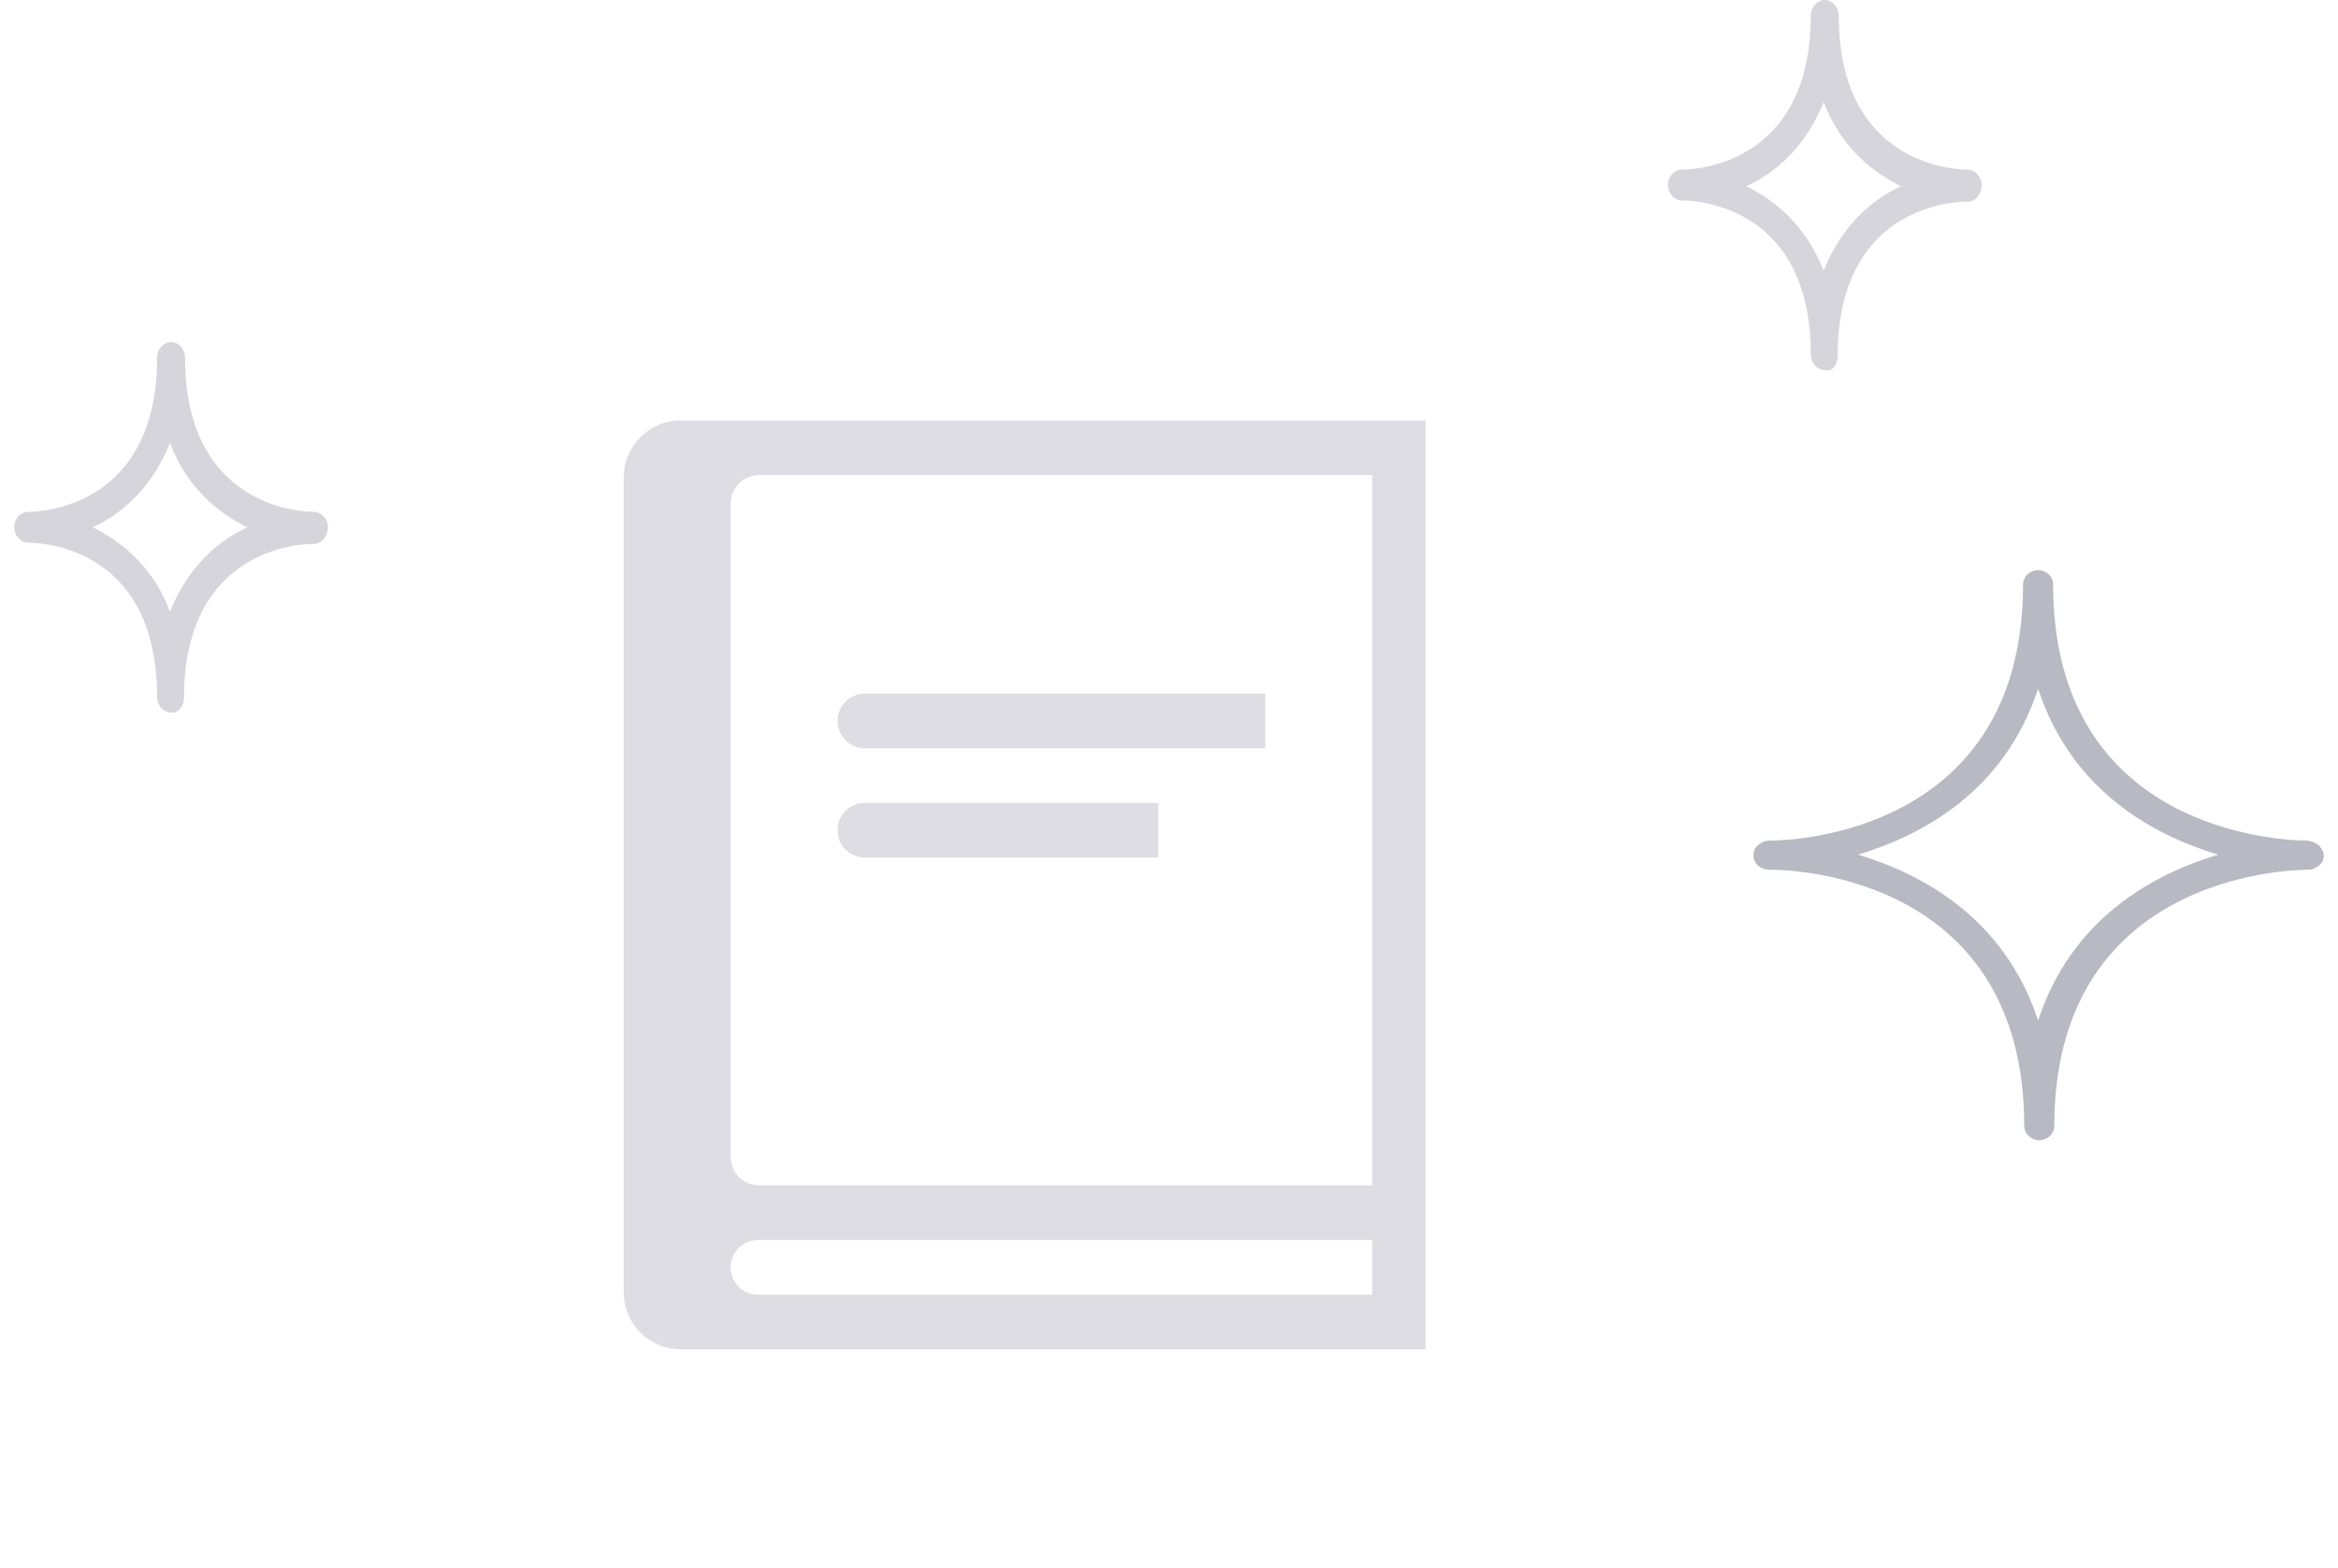
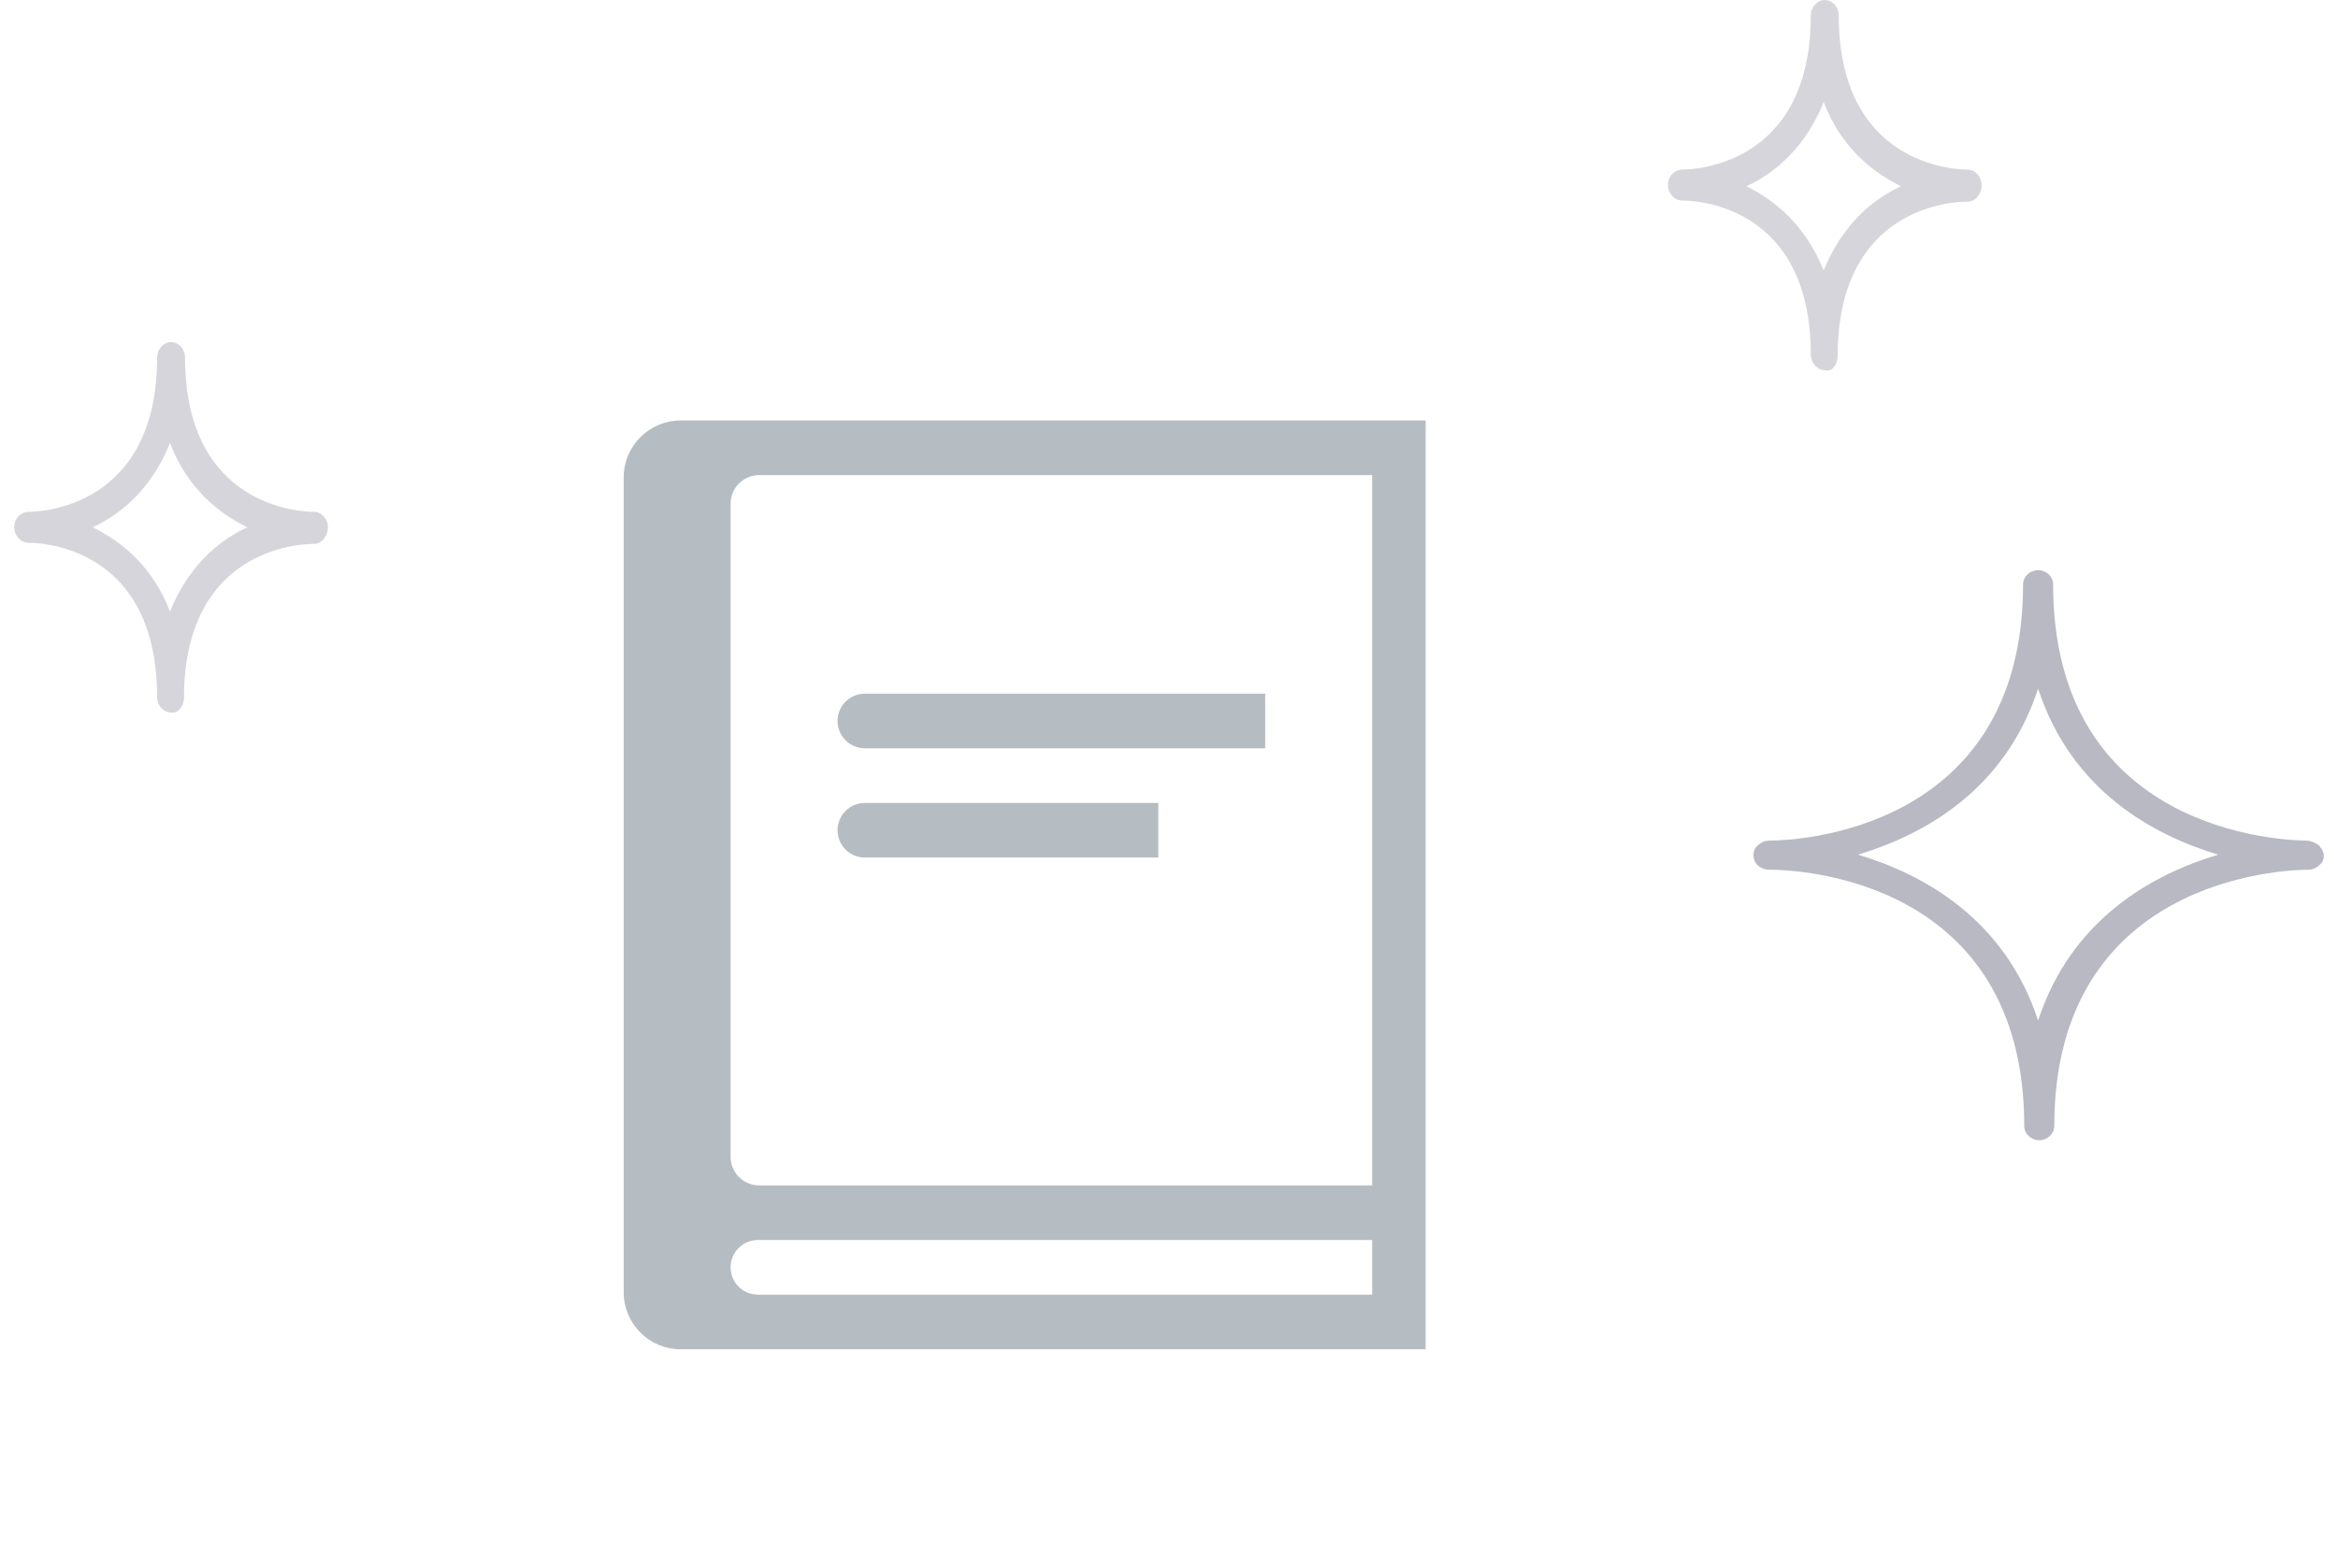
<svg width="82" height="55">
  <defs>
    <filter id="a">
      <feColorMatrix in="SourceGraphic" values="0 0 0 0 0.722 0 0 0 0 0.725 0 0 0 0 0.765 0 0 0 1 0" />
    </filter>
  </defs>
  <g fill="none" fill-rule="evenodd">
    <path fill="#727487" fill-opacity=".5" fill-rule="nonzero" d="M81.403 29.754c-.08-.151-.283-.227-.445-.264-.932 0-8.95-.303-8.95-8.999 0-.264-.243-.491-.526-.491-.284 0-.527.227-.527.491 0 8.696-8.017 8.999-8.908 8.999a.479.479 0 00-.324.113c-.081.038-.122.113-.162.151a.527.527 0 000 .492c.08.151.283.264.486.264h.04c.932 0 8.909.303 8.909 8.999 0 .264.243.491.526.491.284 0 .527-.227.527-.491 0-8.658 7.977-8.999 8.909-8.999.202 0 .364-.113.486-.264a.44.44 0 00-.04-.492zm-9.921 6.05c-1.174-3.592-4.05-5.142-6.317-5.823 2.267-.68 5.143-2.23 6.317-5.822 1.174 3.591 4.05 5.142 6.317 5.822-2.268.68-5.143 2.23-6.317 5.822z" />
    <path fill="#727487" fill-opacity=".3" fill-rule="nonzero" d="M11.01 19.08c.264 0 .49-.25.49-.582 0-.292-.226-.542-.49-.542-.452 0-4.52-.166-4.52-5.415C6.49 12.25 6.264 12 6 12s-.49.25-.49.541c0 5.249-4.068 5.415-4.52 5.415H.952a.525.525 0 00-.452.542c0 .291.226.541.49.541.49 0 4.52.167 4.52 5.415 0 .292.226.541.49.541.226.042.452-.208.452-.5 0-5.248 4.069-5.414 4.52-5.414h.038zm-5.048 2.375c-.602-1.583-1.695-2.457-2.712-2.957 1.092-.5 2.11-1.458 2.712-2.958.603 1.583 1.696 2.458 2.713 2.958-1.093.5-2.11 1.458-2.713 2.957zM69.01 5.95c-.452 0-4.52-.166-4.52-5.409C64.49.25 64.264 0 64 0s-.49.25-.49.541c0 5.243-4.068 5.41-4.52 5.41h-.038a.525.525 0 00-.452.54c0 .292.226.542.49.542.49 0 4.52.166 4.52 5.41 0 .291.226.54.49.54.226.084.452-.166.452-.499 0-5.243 4.069-5.41 4.52-5.41h.038c.264 0 .49-.25.49-.582 0-.291-.226-.541-.49-.541zm-5.048 3.538c-.64-1.581-1.695-2.455-2.712-2.954 1.092-.5 2.11-1.457 2.712-2.955.603 1.581 1.696 2.455 2.713 2.955-1.093.499-2.11 1.456-2.713 2.954z" />
-     <g filter="url(#a)">
-       <path fill="#0A2333" d="M50 14.75v32.583H23.875a2 2 0 01-2-2V16.75a2 2 0 012-2H50zM48.125 43.5H26.583a.958.958 0 100 1.917h21.542V43.5zm0-26.833h-21.5a1 1 0 00-1 1v22.916a1 1 0 001 1h21.5V16.667zm-7.5 11.5v1.916H30.333a.958.958 0 110-1.916h10.292zm3.75-3.834v1.917H30.333a.958.958 0 110-1.917h14.042z" />
+     <g fill="none" fill-rule="evenodd">
+       <path fill="#0A2333" fill-opacity=".3" d="M50 14.75v32.583H23.875a2 2 0 01-2-2V16.75a2 2 0 012-2H50zM48.125 43.5H26.583a.958.958 0 100 1.917h21.542V43.5zm0-26.833h-21.5a1 1 0 00-1 1v22.916a1 1 0 001 1h21.5V16.667zm-7.5 11.5v1.916H30.333a.958.958 0 110-1.916h10.292zm3.75-3.834v1.917H30.333a.958.958 0 110-1.917h14.042z" />
    </g>
  </g>
</svg>
